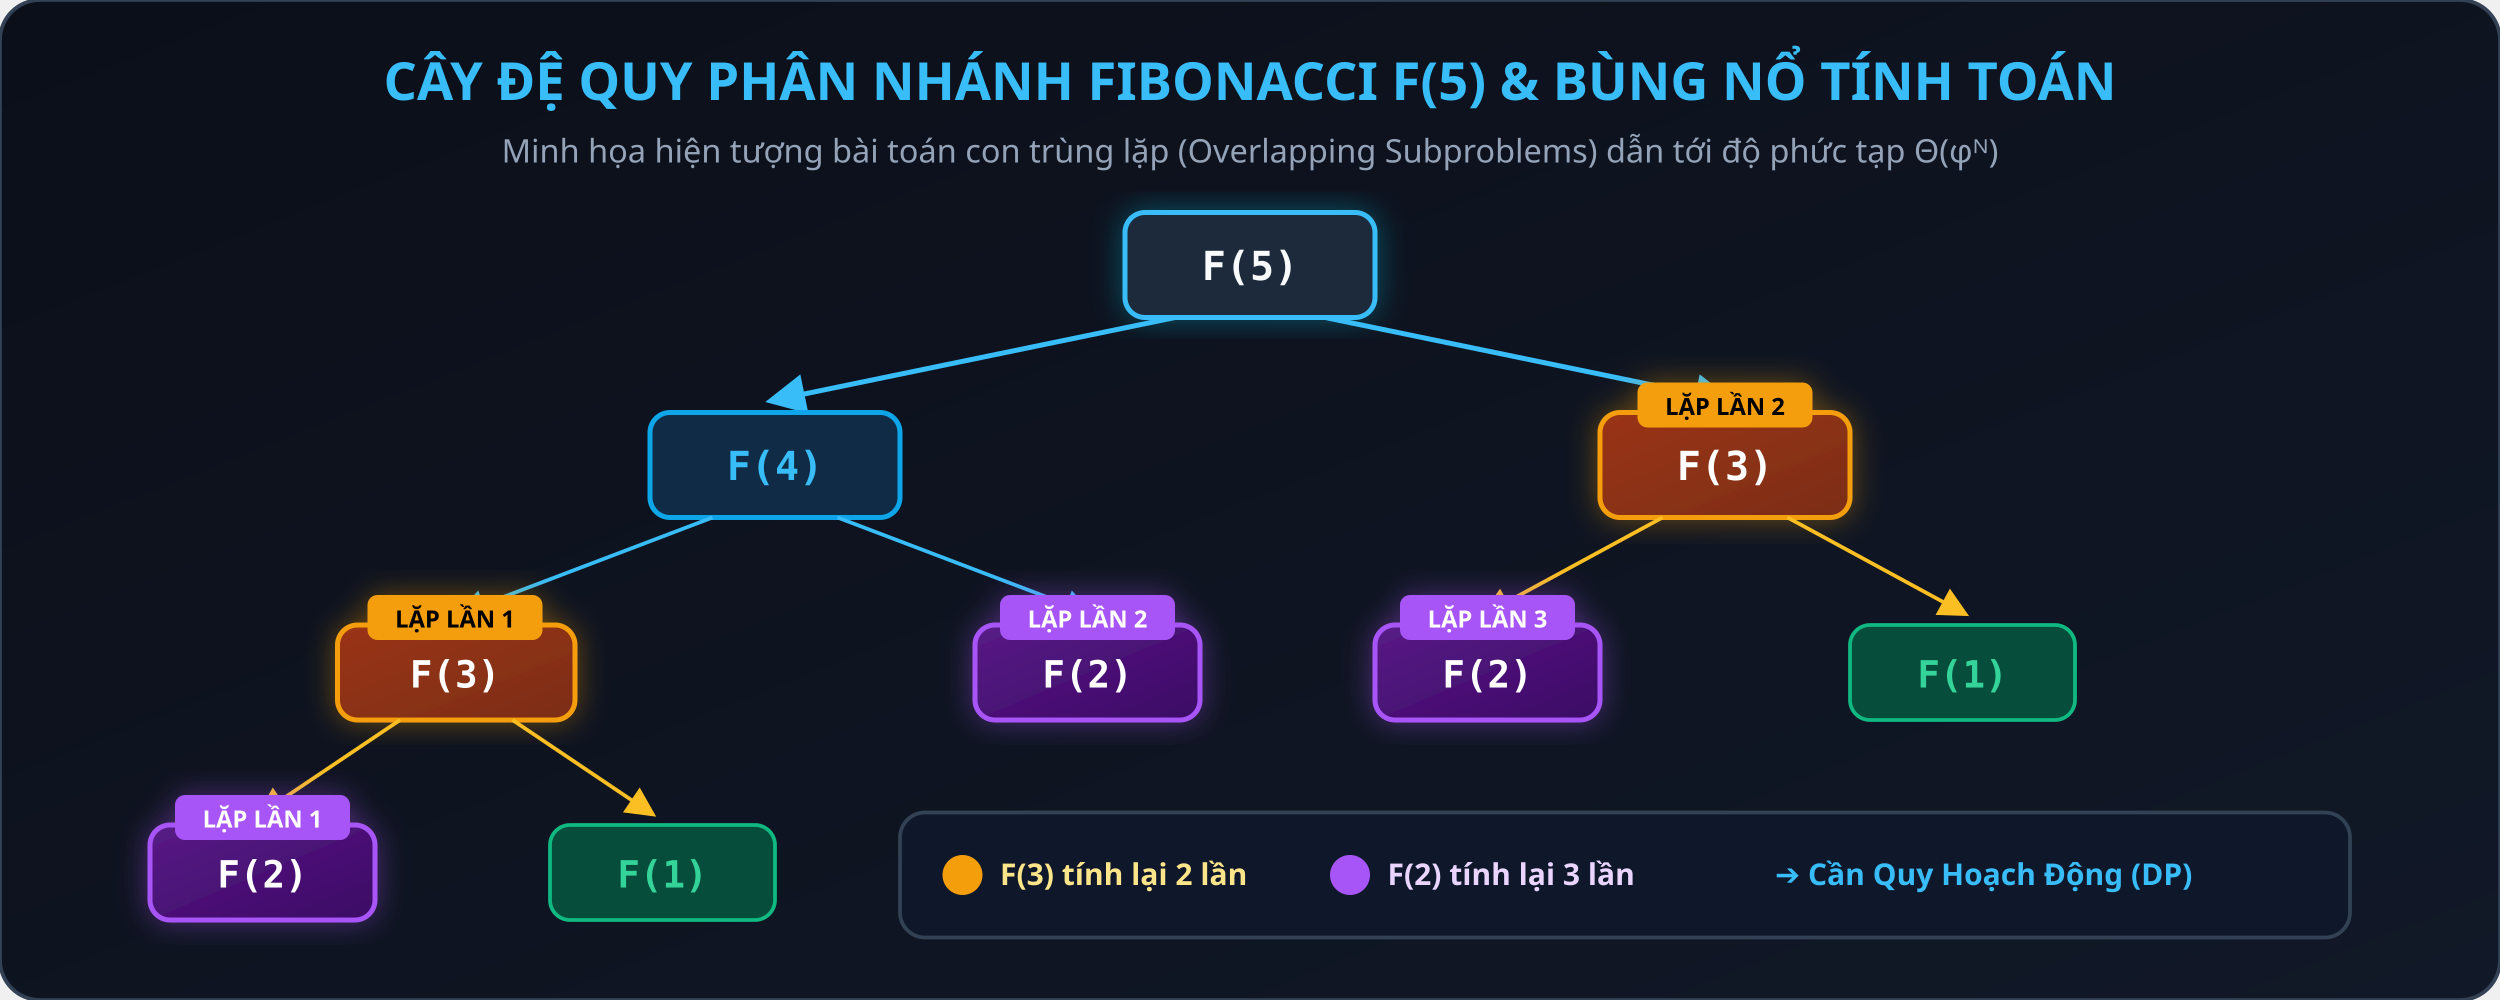
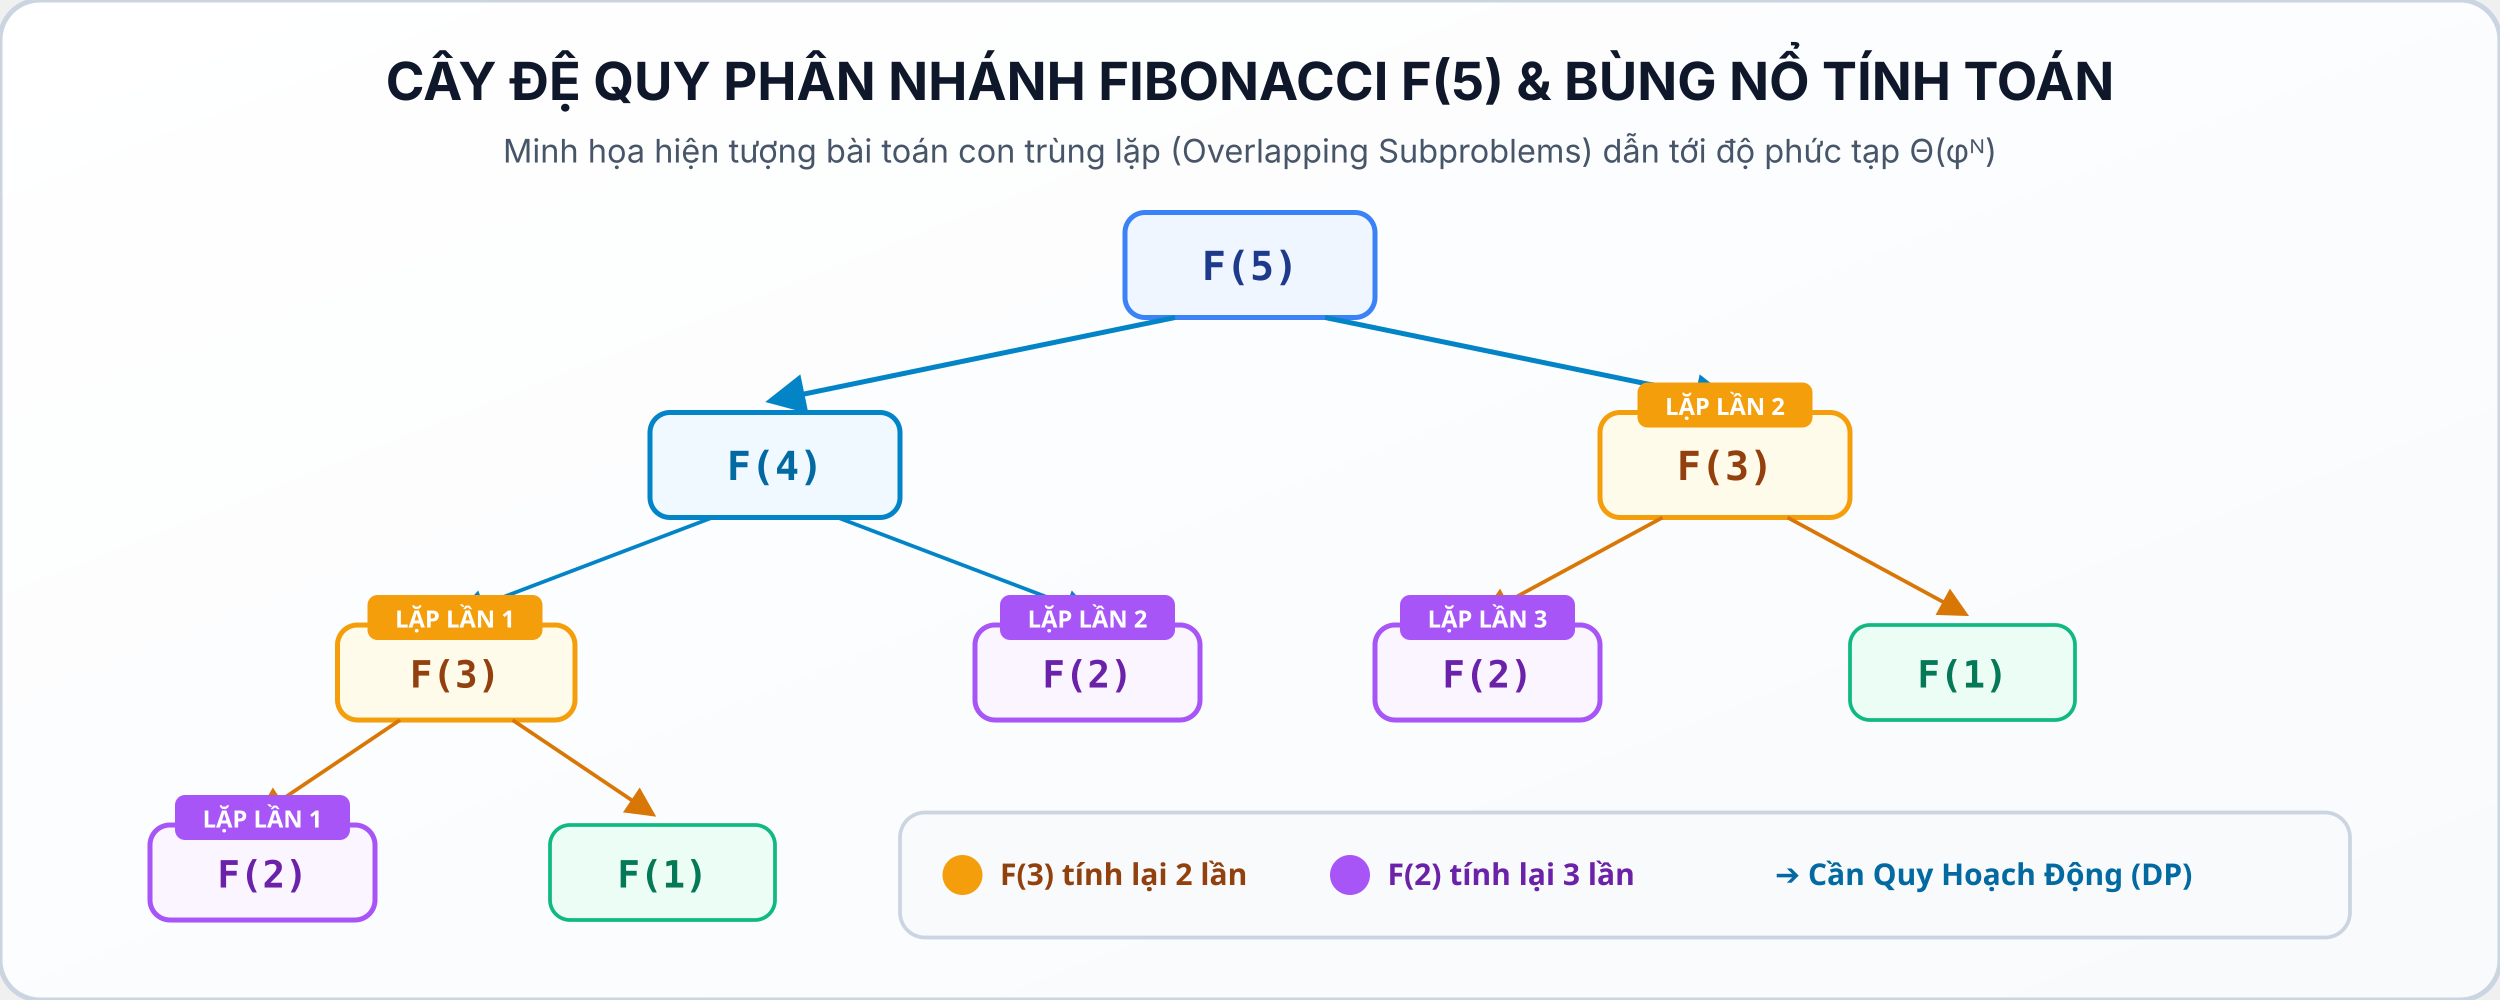
<svg xmlns="http://www.w3.org/2000/svg" viewBox="0 0 1000 400" width="100%" height="100%">
  <defs>
    <linearGradient id="bgGrad" x1="0%" y1="0%" x2="100%" y2="100%">
-       <stop offset="0%" stop-color="#0b0f19" />
-       <stop offset="100%" stop-color="#111827" />
+       <stop offset="0%" stop-color="#FFFFFF" />
+       <stop offset="100%" stop-color="#F8FAFC" />
    </linearGradient>
-     <linearGradient id="blueCard" x1="0%" y1="0%" x2="100%" y2="100%">
-       <stop offset="0%" stop-color="#1e293b" />
-       <stop offset="100%" stop-color="#0f172a" />
-     </linearGradient>
-     <linearGradient id="cyanCard" x1="0%" y1="0%" x2="100%" y2="100%">
-       <stop offset="0%" stop-color="#0369a1" />
-       <stop offset="100%" stop-color="#0c4a6e" />
-     </linearGradient>
-     <linearGradient id="greenCard" x1="0%" y1="0%" x2="100%" y2="100%">
-       <stop offset="0%" stop-color="#065f46" />
-       <stop offset="100%" stop-color="#064e3b" />
-     </linearGradient>
-     <linearGradient id="amberCard" x1="0%" y1="0%" x2="100%" y2="100%">
-       <stop offset="0%" stop-color="#9a3412" />
-       <stop offset="100%" stop-color="#7c2d12" />
-     </linearGradient>
-     <linearGradient id="purpleCard" x1="0%" y1="0%" x2="100%" y2="100%">
-       <stop offset="0%" stop-color="#581c87" />
-       <stop offset="100%" stop-color="#3b0764" />
-     </linearGradient>
-     <filter id="glowCyan" x="-20%" y="-20%" width="140%" height="140%">
-       <feDropShadow dx="0" dy="0" stdDeviation="6" flood-color="#06b6d4" flood-opacity="0.4" />
-     </filter>
-     <filter id="glowGreen" x="-20%" y="-20%" width="140%" height="140%">
-       <feDropShadow dx="0" dy="0" stdDeviation="6" flood-color="#10b981" flood-opacity="0.4" />
-     </filter>
-     <filter id="glowAmber" x="-20%" y="-20%" width="140%" height="140%">
-       <feDropShadow dx="0" dy="0" stdDeviation="6" flood-color="#f59e0b" flood-opacity="0.4" />
-     </filter>
-     <filter id="glowPurple" x="-20%" y="-20%" width="140%" height="140%">
-       <feDropShadow dx="0" dy="0" stdDeviation="6" flood-color="#a855f7" flood-opacity="0.4" />
-     </filter>
    <marker id="arrowCyan" markerWidth="8" markerHeight="8" refX="6" refY="4" orient="auto">
-       <path d="M 0 0 L 8 4 L 0 8 Z" fill="#38bdf8" />
+       <path d="M 0 0 L 8 4 L 0 8 Z" fill="#0284C7" />
    </marker>
    <marker id="arrowAmber" markerWidth="8" markerHeight="8" refX="6" refY="4" orient="auto">
-       <path d="M 0 0 L 8 4 L 0 8 Z" fill="#fbbf24" />
+       <path d="M 0 0 L 8 4 L 0 8 Z" fill="#D97706" />
    </marker>
    <marker id="arrowPurple" markerWidth="8" markerHeight="8" refX="6" refY="4" orient="auto">
-       <path d="M 0 0 L 8 4 L 0 8 Z" fill="#c084fc" />
+       <path d="M 0 0 L 8 4 L 0 8 Z" fill="#9333EA" />
    </marker>
  </defs>
-   <rect width="1000" height="400" fill="url(#bgGrad)" rx="16" />
-   <rect width="1000" height="400" fill="none" stroke="#334155" stroke-width="1.5" rx="16" />
-   <text x="500" y="40" fill="#38bdf8" font-family="system-ui, sans-serif" font-size="21" font-weight="bold" text-anchor="middle">CÂY ĐỆ QUY PHÂN NHÁNH FIBONACCI F(5) &amp; BÙNG NỔ TÍNH TOÁN</text>
-   <text x="500" y="65" fill="#94a3b8" font-family="system-ui, sans-serif" font-size="13" text-anchor="middle">Minh họa hiện tượng bài toán con trùng lặp (Overlapping Subproblems) dẫn tới độ phức tạp Θ(φᴺ)</text>
+   <rect width="1000" height="400" fill="url(#bgGrad)" stroke="#CBD5E1" stroke-width="2" rx="16" />
+   <text x="500" y="40" fill="#0F172A" font-family="system-ui, -apple-system, sans-serif" font-size="21" font-weight="bold" text-anchor="middle">CÂY ĐỆ QUY PHÂN NHÁNH FIBONACCI F(5) &amp; BÙNG NỔ TÍNH TOÁN</text>
+   <text x="500" y="65" fill="#475569" font-family="system-ui, -apple-system, sans-serif" font-size="13" text-anchor="middle">Minh họa hiện tượng bài toán con trùng lặp (Overlapping Subproblems) dẫn tới độ phức tạp Θ(φᴺ)</text>
  <g transform="translate(450, 85)">
-     <rect width="100" height="42" rx="8" fill="#1e293b" stroke="#38bdf8" stroke-width="2" filter="url(#glowCyan)" />
-     <text x="50" y="27" fill="#f8fafc" font-family="monospace" font-size="16" font-weight="bold" text-anchor="middle">F(5)</text>
+     <rect width="100" height="42" rx="8" fill="#EFF6FF" stroke="#3B82F6" stroke-width="2" />
+     <text x="50" y="27" fill="#1E3A8A" font-family="monospace" font-size="16" font-weight="bold" text-anchor="middle">F(5)</text>
  </g>
-   <path d="M 470 127 L 310 160" fill="none" stroke="#38bdf8" stroke-width="2" marker-end="url(#arrowCyan)" />
-   <path d="M 530 127 L 690 160" fill="none" stroke="#38bdf8" stroke-width="2" marker-end="url(#arrowCyan)" />
+   <path d="M 470 127 L 310 160" fill="none" stroke="#0284C7" stroke-width="2" marker-end="url(#arrowCyan)" />
+   <path d="M 530 127 L 690 160" fill="none" stroke="#0284C7" stroke-width="2" marker-end="url(#arrowCyan)" />
  <g transform="translate(260, 165)">
-     <rect width="100" height="42" rx="8" fill="#0f2b46" stroke="#0ea5e9" stroke-width="2" />
-     <text x="50" y="27" fill="#38bdf8" font-family="monospace" font-size="16" font-weight="bold" text-anchor="middle">F(4)</text>
+     <rect width="100" height="42" rx="8" fill="#F0F9FF" stroke="#0284C7" stroke-width="2" />
+     <text x="50" y="27" fill="#0369A1" font-family="monospace" font-size="16" font-weight="bold" text-anchor="middle">F(4)</text>
  </g>
-   <g transform="translate(640, 165)" filter="url(#glowAmber)">
-     <rect width="100" height="42" rx="8" fill="url(#amberCard)" stroke="#f59e0b" stroke-width="2" />
-     <text x="50" y="27" fill="#ffffff" font-family="monospace" font-size="16" font-weight="bold" text-anchor="middle">F(3)</text>
-     <rect x="15" y="-12" width="70" height="18" rx="4" fill="#f59e0b" />
-     <text x="50" y="1" fill="#000000" font-family="system-ui, sans-serif" font-size="9.5" font-weight="bold" text-anchor="middle">LẶP LẦN 2</text>
+   <g transform="translate(640, 165)">
+     <rect width="100" height="42" rx="8" fill="#FFFBEB" stroke="#F59E0B" stroke-width="2" />
+     <text x="50" y="27" fill="#92400E" font-family="monospace" font-size="16" font-weight="bold" text-anchor="middle">F(3)</text>
+     <rect x="15" y="-12" width="70" height="18" rx="4" fill="#F59E0B" />
+     <text x="50" y="1" fill="#FFFFFF" font-family="system-ui, sans-serif" font-size="9.5" font-weight="bold" text-anchor="middle">LẶP LẦN 2</text>
  </g>
-   <path d="M 285 207 L 185 245" fill="none" stroke="#38bdf8" stroke-width="1.5" marker-end="url(#arrowCyan)" />
-   <path d="M 335 207 L 435 245" fill="none" stroke="#38bdf8" stroke-width="1.5" marker-end="url(#arrowCyan)" />
-   <path d="M 665 207 L 595 245" fill="none" stroke="#fbbf24" stroke-width="1.5" marker-end="url(#arrowAmber)" />
-   <path d="M 715 207 L 785 245" fill="none" stroke="#fbbf24" stroke-width="1.5" marker-end="url(#arrowAmber)" />
-   <g transform="translate(135, 250)" filter="url(#glowAmber)">
-     <rect width="95" height="38" rx="8" fill="url(#amberCard)" stroke="#f59e0b" stroke-width="2" />
-     <text x="47" y="25" fill="#ffffff" font-family="monospace" font-size="15" font-weight="bold" text-anchor="middle">F(3)</text>
-     <rect x="12" y="-12" width="70" height="18" rx="4" fill="#f59e0b" />
-     <text x="47" y="1" fill="#000000" font-family="system-ui, sans-serif" font-size="9.5" font-weight="bold" text-anchor="middle">LẶP LẦN 1</text>
+   <path d="M 285 207 L 185 245" fill="none" stroke="#0284C7" stroke-width="1.5" marker-end="url(#arrowCyan)" />
+   <path d="M 335 207 L 435 245" fill="none" stroke="#0284C7" stroke-width="1.5" marker-end="url(#arrowCyan)" />
+   <path d="M 665 207 L 595 245" fill="none" stroke="#D97706" stroke-width="1.5" marker-end="url(#arrowAmber)" />
+   <path d="M 715 207 L 785 245" fill="none" stroke="#D97706" stroke-width="1.5" marker-end="url(#arrowAmber)" />
+   <g transform="translate(135, 250)">
+     <rect width="95" height="38" rx="8" fill="#FFFBEB" stroke="#F59E0B" stroke-width="2" />
+     <text x="47" y="25" fill="#92400E" font-family="monospace" font-size="15" font-weight="bold" text-anchor="middle">F(3)</text>
+     <rect x="12" y="-12" width="70" height="18" rx="4" fill="#F59E0B" />
+     <text x="47" y="1" fill="#FFFFFF" font-family="system-ui, sans-serif" font-size="9.5" font-weight="bold" text-anchor="middle">LẶP LẦN 1</text>
  </g>
-   <g transform="translate(390, 250)" filter="url(#glowPurple)">
-     <rect width="90" height="38" rx="8" fill="url(#purpleCard)" stroke="#a855f7" stroke-width="2" />
-     <text x="45" y="25" fill="#ffffff" font-family="monospace" font-size="15" font-weight="bold" text-anchor="middle">F(2)</text>
-     <rect x="10" y="-12" width="70" height="18" rx="4" fill="#a855f7" />
-     <text x="45" y="1" fill="#ffffff" font-family="system-ui, sans-serif" font-size="9.5" font-weight="bold" text-anchor="middle">LẶP LẦN 2</text>
+   <g transform="translate(390, 250)">
+     <rect width="90" height="38" rx="8" fill="#FAF5FF" stroke="#A855F7" stroke-width="2" />
+     <text x="45" y="25" fill="#6B21A8" font-family="monospace" font-size="15" font-weight="bold" text-anchor="middle">F(2)</text>
+     <rect x="10" y="-12" width="70" height="18" rx="4" fill="#A855F7" />
+     <text x="45" y="1" fill="#FFFFFF" font-family="system-ui, sans-serif" font-size="9.5" font-weight="bold" text-anchor="middle">LẶP LẦN 2</text>
  </g>
-   <g transform="translate(550, 250)" filter="url(#glowPurple)">
-     <rect width="90" height="38" rx="8" fill="url(#purpleCard)" stroke="#a855f7" stroke-width="2" />
-     <text x="45" y="25" fill="#ffffff" font-family="monospace" font-size="15" font-weight="bold" text-anchor="middle">F(2)</text>
-     <rect x="10" y="-12" width="70" height="18" rx="4" fill="#a855f7" />
-     <text x="45" y="1" fill="#ffffff" font-family="system-ui, sans-serif" font-size="9.5" font-weight="bold" text-anchor="middle">LẶP LẦN 3</text>
+   <g transform="translate(550, 250)">
+     <rect width="90" height="38" rx="8" fill="#FAF5FF" stroke="#A855F7" stroke-width="2" />
+     <text x="45" y="25" fill="#6B21A8" font-family="monospace" font-size="15" font-weight="bold" text-anchor="middle">F(2)</text>
+     <rect x="10" y="-12" width="70" height="18" rx="4" fill="#A855F7" />
+     <text x="45" y="1" fill="#FFFFFF" font-family="system-ui, sans-serif" font-size="9.5" font-weight="bold" text-anchor="middle">LẶP LẦN 3</text>
  </g>
  <g transform="translate(740, 250)">
-     <rect width="90" height="38" rx="8" fill="#064e3b" stroke="#10b981" stroke-width="1.5" />
-     <text x="45" y="25" fill="#34d399" font-family="monospace" font-size="15" font-weight="bold" text-anchor="middle">F(1)</text>
+     <rect width="90" height="38" rx="8" fill="#ECFDF5" stroke="#10B981" stroke-width="1.5" />
+     <text x="45" y="25" fill="#047857" font-family="monospace" font-size="15" font-weight="bold" text-anchor="middle">F(1)</text>
  </g>
-   <path d="M 160 288 L 105 325" fill="none" stroke="#fbbf24" stroke-width="1.5" marker-end="url(#arrowAmber)" />
-   <path d="M 205 288 L 260 325" fill="none" stroke="#fbbf24" stroke-width="1.5" marker-end="url(#arrowAmber)" />
-   <g transform="translate(60, 330)" filter="url(#glowPurple)">
-     <rect width="90" height="38" rx="8" fill="url(#purpleCard)" stroke="#a855f7" stroke-width="2" />
-     <text x="45" y="25" fill="#ffffff" font-family="monospace" font-size="15" font-weight="bold" text-anchor="middle">F(2)</text>
-     <rect x="10" y="-12" width="70" height="18" rx="4" fill="#a855f7" />
-     <text x="45" y="1" fill="#ffffff" font-family="system-ui, sans-serif" font-size="9.5" font-weight="bold" text-anchor="middle">LẶP LẦN 1</text>
+   <path d="M 160 288 L 105 325" fill="none" stroke="#D97706" stroke-width="1.5" marker-end="url(#arrowAmber)" />
+   <path d="M 205 288 L 260 325" fill="none" stroke="#D97706" stroke-width="1.5" marker-end="url(#arrowAmber)" />
+   <g transform="translate(60, 330)">
+     <rect width="90" height="38" rx="8" fill="#FAF5FF" stroke="#A855F7" stroke-width="2" />
+     <text x="45" y="25" fill="#6B21A8" font-family="monospace" font-size="15" font-weight="bold" text-anchor="middle">F(2)</text>
+     <rect x="10" y="-12" width="70" height="18" rx="4" fill="#A855F7" />
+     <text x="45" y="1" fill="#FFFFFF" font-family="system-ui, sans-serif" font-size="9.5" font-weight="bold" text-anchor="middle">LẶP LẦN 1</text>
  </g>
  <g transform="translate(220, 330)">
-     <rect width="90" height="38" rx="8" fill="#064e3b" stroke="#10b981" stroke-width="1.5" />
-     <text x="45" y="25" fill="#34d399" font-family="monospace" font-size="15" font-weight="bold" text-anchor="middle">F(1)</text>
+     <rect width="90" height="38" rx="8" fill="#ECFDF5" stroke="#10B981" stroke-width="1.5" />
+     <text x="45" y="25" fill="#047857" font-family="monospace" font-size="15" font-weight="bold" text-anchor="middle">F(1)</text>
  </g>
  <g transform="translate(360, 325)">
-     <rect width="580" height="50" rx="10" fill="#0f172a" stroke="#334155" stroke-width="1.5" />
-     <circle cx="25" cy="25" r="8" fill="#f59e0b" />
-     <text x="40" y="29" fill="#fde68a" font-family="system-ui, sans-serif" font-size="12" font-weight="bold">F(3) tính lại 2 lần</text>
-     <circle cx="180" cy="25" r="8" fill="#a855f7" />
-     <text x="195" y="29" fill="#e9d5ff" font-family="system-ui, sans-serif" font-size="12" font-weight="bold">F(2) tính lại 3 lần</text>
-     <text x="350" y="29" fill="#38bdf8" font-family="system-ui, sans-serif" font-size="12" font-weight="bold">➔ Cần Quy Hoạch Động (DP)</text>
+     <rect width="580" height="50" rx="10" fill="#F8FAFC" stroke="#CBD5E1" stroke-width="1.5" />
+     <circle cx="25" cy="25" r="8" fill="#F59E0B" />
+     <text x="40" y="29" fill="#92400E" font-family="system-ui, sans-serif" font-size="12" font-weight="bold">F(3) tính lại 2 lần</text>
+     <circle cx="180" cy="25" r="8" fill="#A855F7" />
+     <text x="195" y="29" fill="#6B21A8" font-family="system-ui, sans-serif" font-size="12" font-weight="bold">F(2) tính lại 3 lần</text>
+     <text x="350" y="29" fill="#0369A1" font-family="system-ui, sans-serif" font-size="12" font-weight="bold">➔ Cần Quy Hoạch Động (DP)</text>
  </g>
</svg>
